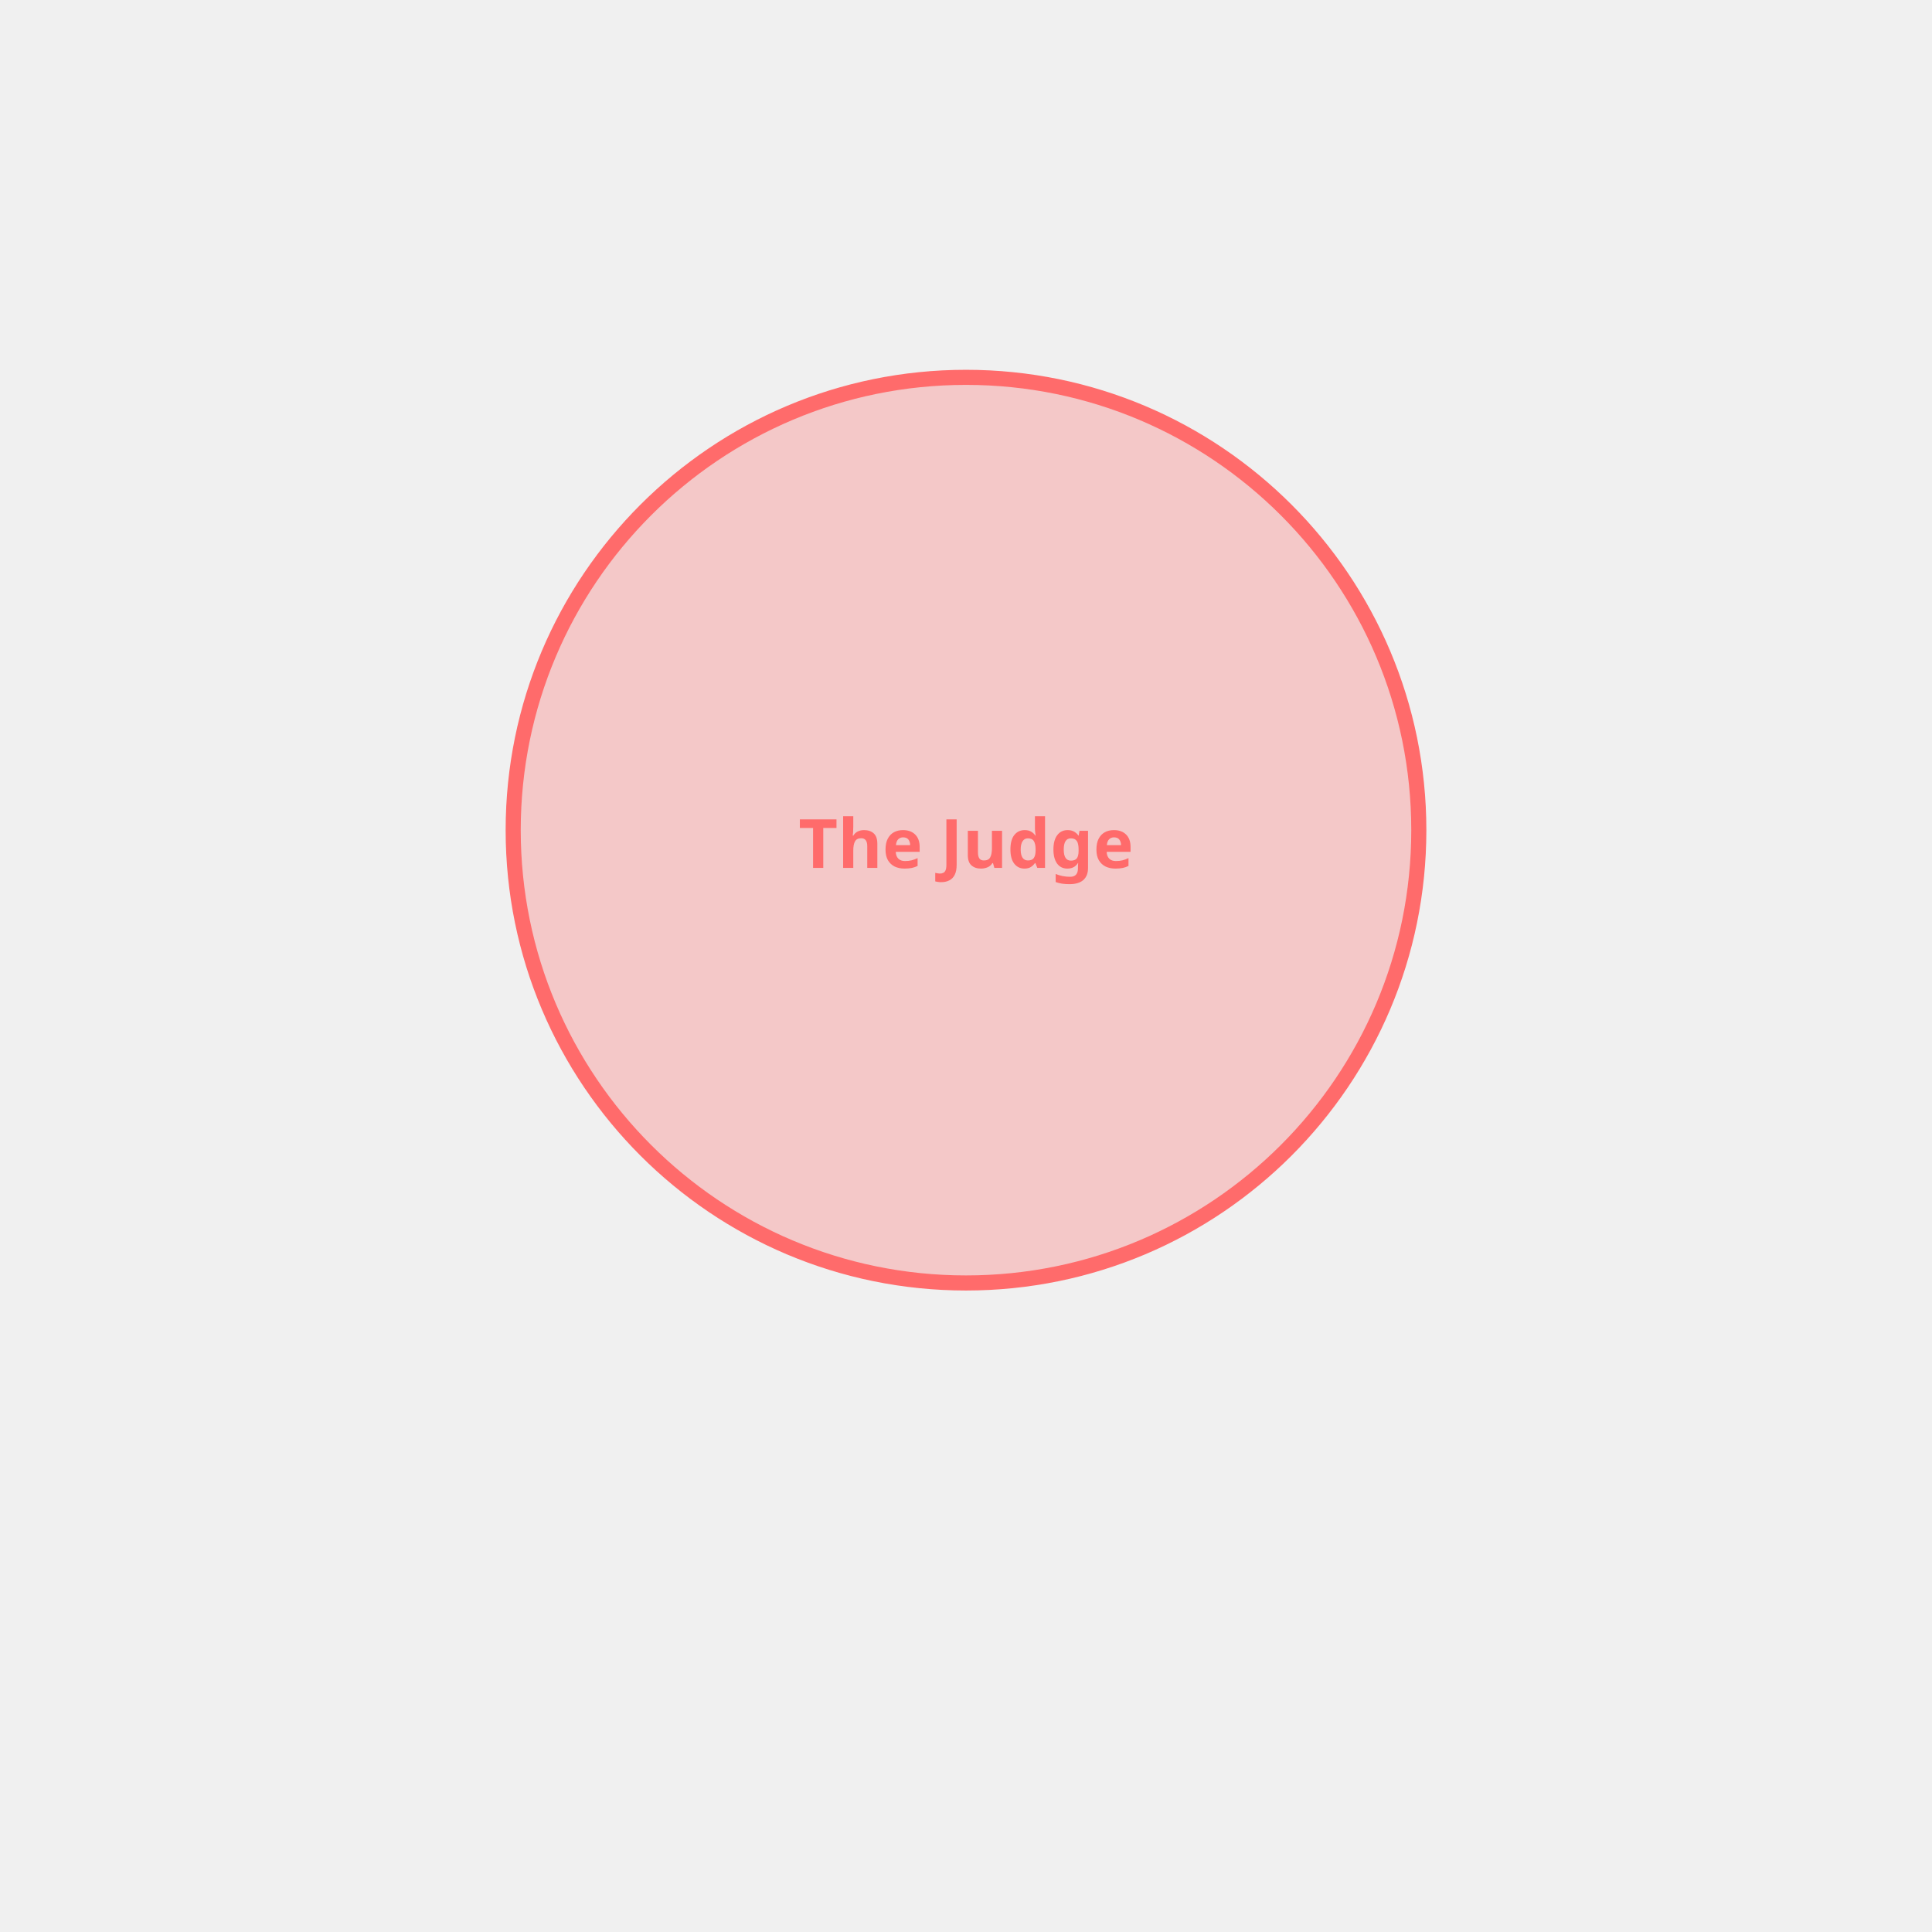
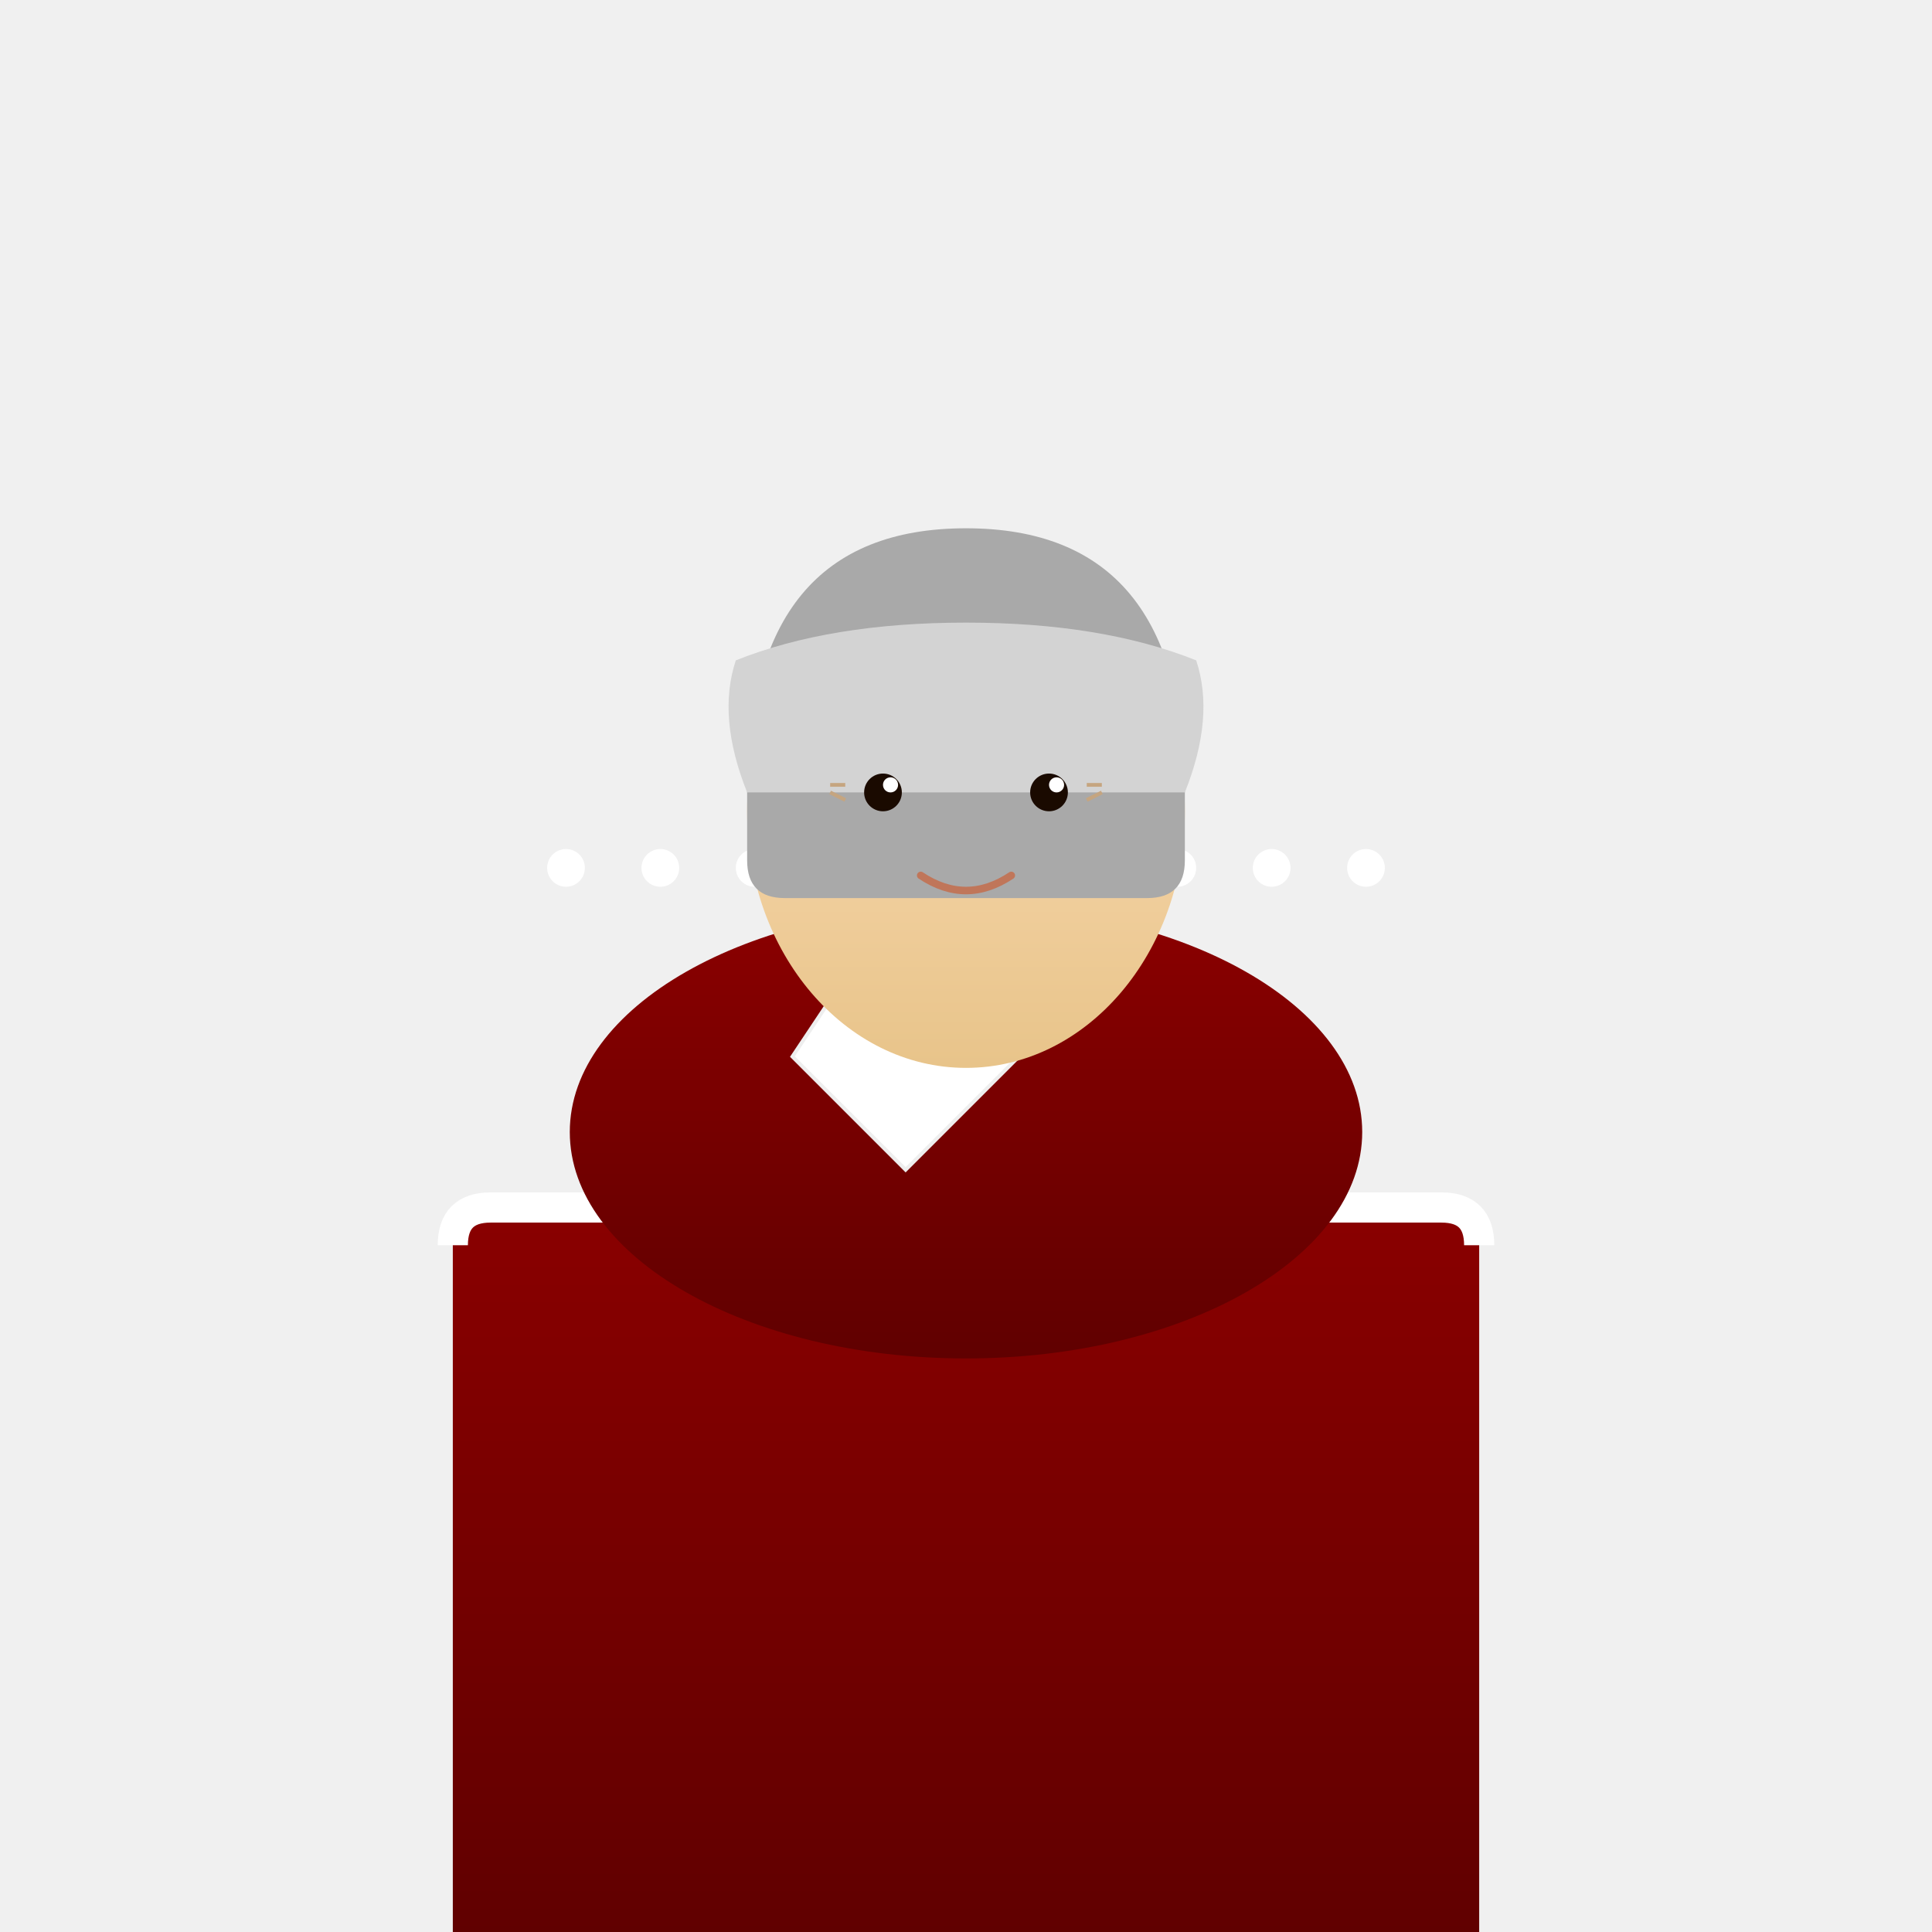
- <svg xmlns="http://www.w3.org/2000/svg" width="512" height="512" viewBox="0 0 512 512">
-   <rect width="512" height="512" fill="transparent" />
-   <circle cx="256" cy="220" r="120" fill="#FF6B6B" opacity="0.3" />
-   <circle cx="256" cy="220" r="120" fill="none" stroke="#FF6B6B" stroke-width="4" />
-   <text x="256" y="230" text-anchor="middle" font-family="system-ui, sans-serif" font-size="18" fill="#FF6B6B" font-weight="600">The Judge</text>
+ <svg xmlns="http://www.w3.org/2000/svg" viewBox="0 0 512 512">
+   <defs>
+     <linearGradient id="body3" x1="0" y1="0" x2="0" y2="1">
+       <stop offset="0%" stop-color="#8B0000" />
+       <stop offset="100%" stop-color="#600000" />
+     </linearGradient>
+     <linearGradient id="skin3" x1="0" y1="0" x2="0" y2="1">
+       <stop offset="0%" stop-color="#FFE0BD" />
+       <stop offset="100%" stop-color="#E8C48A" />
+     </linearGradient>
+   </defs>
+   <path d="M120 512V330c0-8 6-14 14-14h244c8 0 14 6 14 14v182H120z" fill="url(#body3)" />
+   <path d="M120 330Q120 320 130 320H382Q392 320 392 330" fill="none" stroke="#fff" stroke-width="8" />
+   <circle cx="150" cy="230" r="5" fill="#fff" />
+   <circle cx="175" cy="230" r="5" fill="#fff" />
+   <circle cx="200" cy="230" r="5" fill="#fff" />
+   <circle cx="312" cy="230" r="5" fill="#fff" />
+   <circle cx="337" cy="230" r="5" fill="#fff" />
+   <circle cx="362" cy="230" r="5" fill="#fff" />
+   <ellipse cx="256" cy="300" rx="105" ry="60" fill="url(#body3)" />
+   <path d="M210 280L240 310L270 280L260 265H220L210 280Z" fill="#fff" stroke="#eee" stroke-width="1" />
+   <rect x="236" y="248" width="40" height="22" rx="8" fill="url(#skin3)" />
+   <ellipse cx="256" cy="215" rx="58" ry="68" fill="url(#skin3)" />
+   <path d="M198 210Q198 140 256 140Q314 140 314 210V228Q314 238 304 238H208Q198 238 198 228Z" fill="#A9A9A9" />
+   <path d="M198 210Q190 190 195 175Q220 165 256 165Q292 165 317 175Q322 190 314 210" fill="#D3D3D3" />
+   <ellipse cx="234" cy="210" rx="5" ry="5" fill="#1A0A00" />
+   <ellipse cx="278" cy="210" rx="5" ry="5" fill="#1A0A00" />
+   <ellipse cx="236" cy="208" rx="2" ry="2" fill="#fff" />
+   <ellipse cx="280" cy="208" rx="2" ry="2" fill="#fff" />
+   <path d="M224 212L220 210M224 208L220 208" stroke="#C5A580" stroke-width="1" fill="none" />
+   <path d="M288 212L292 210M288 208L292 208" stroke="#C5A580" stroke-width="1" fill="none" />
+   <path d="M244 232Q256 240 268 232" fill="none" stroke="#C0765A" stroke-width="2" stroke-linecap="round" />
</svg>
